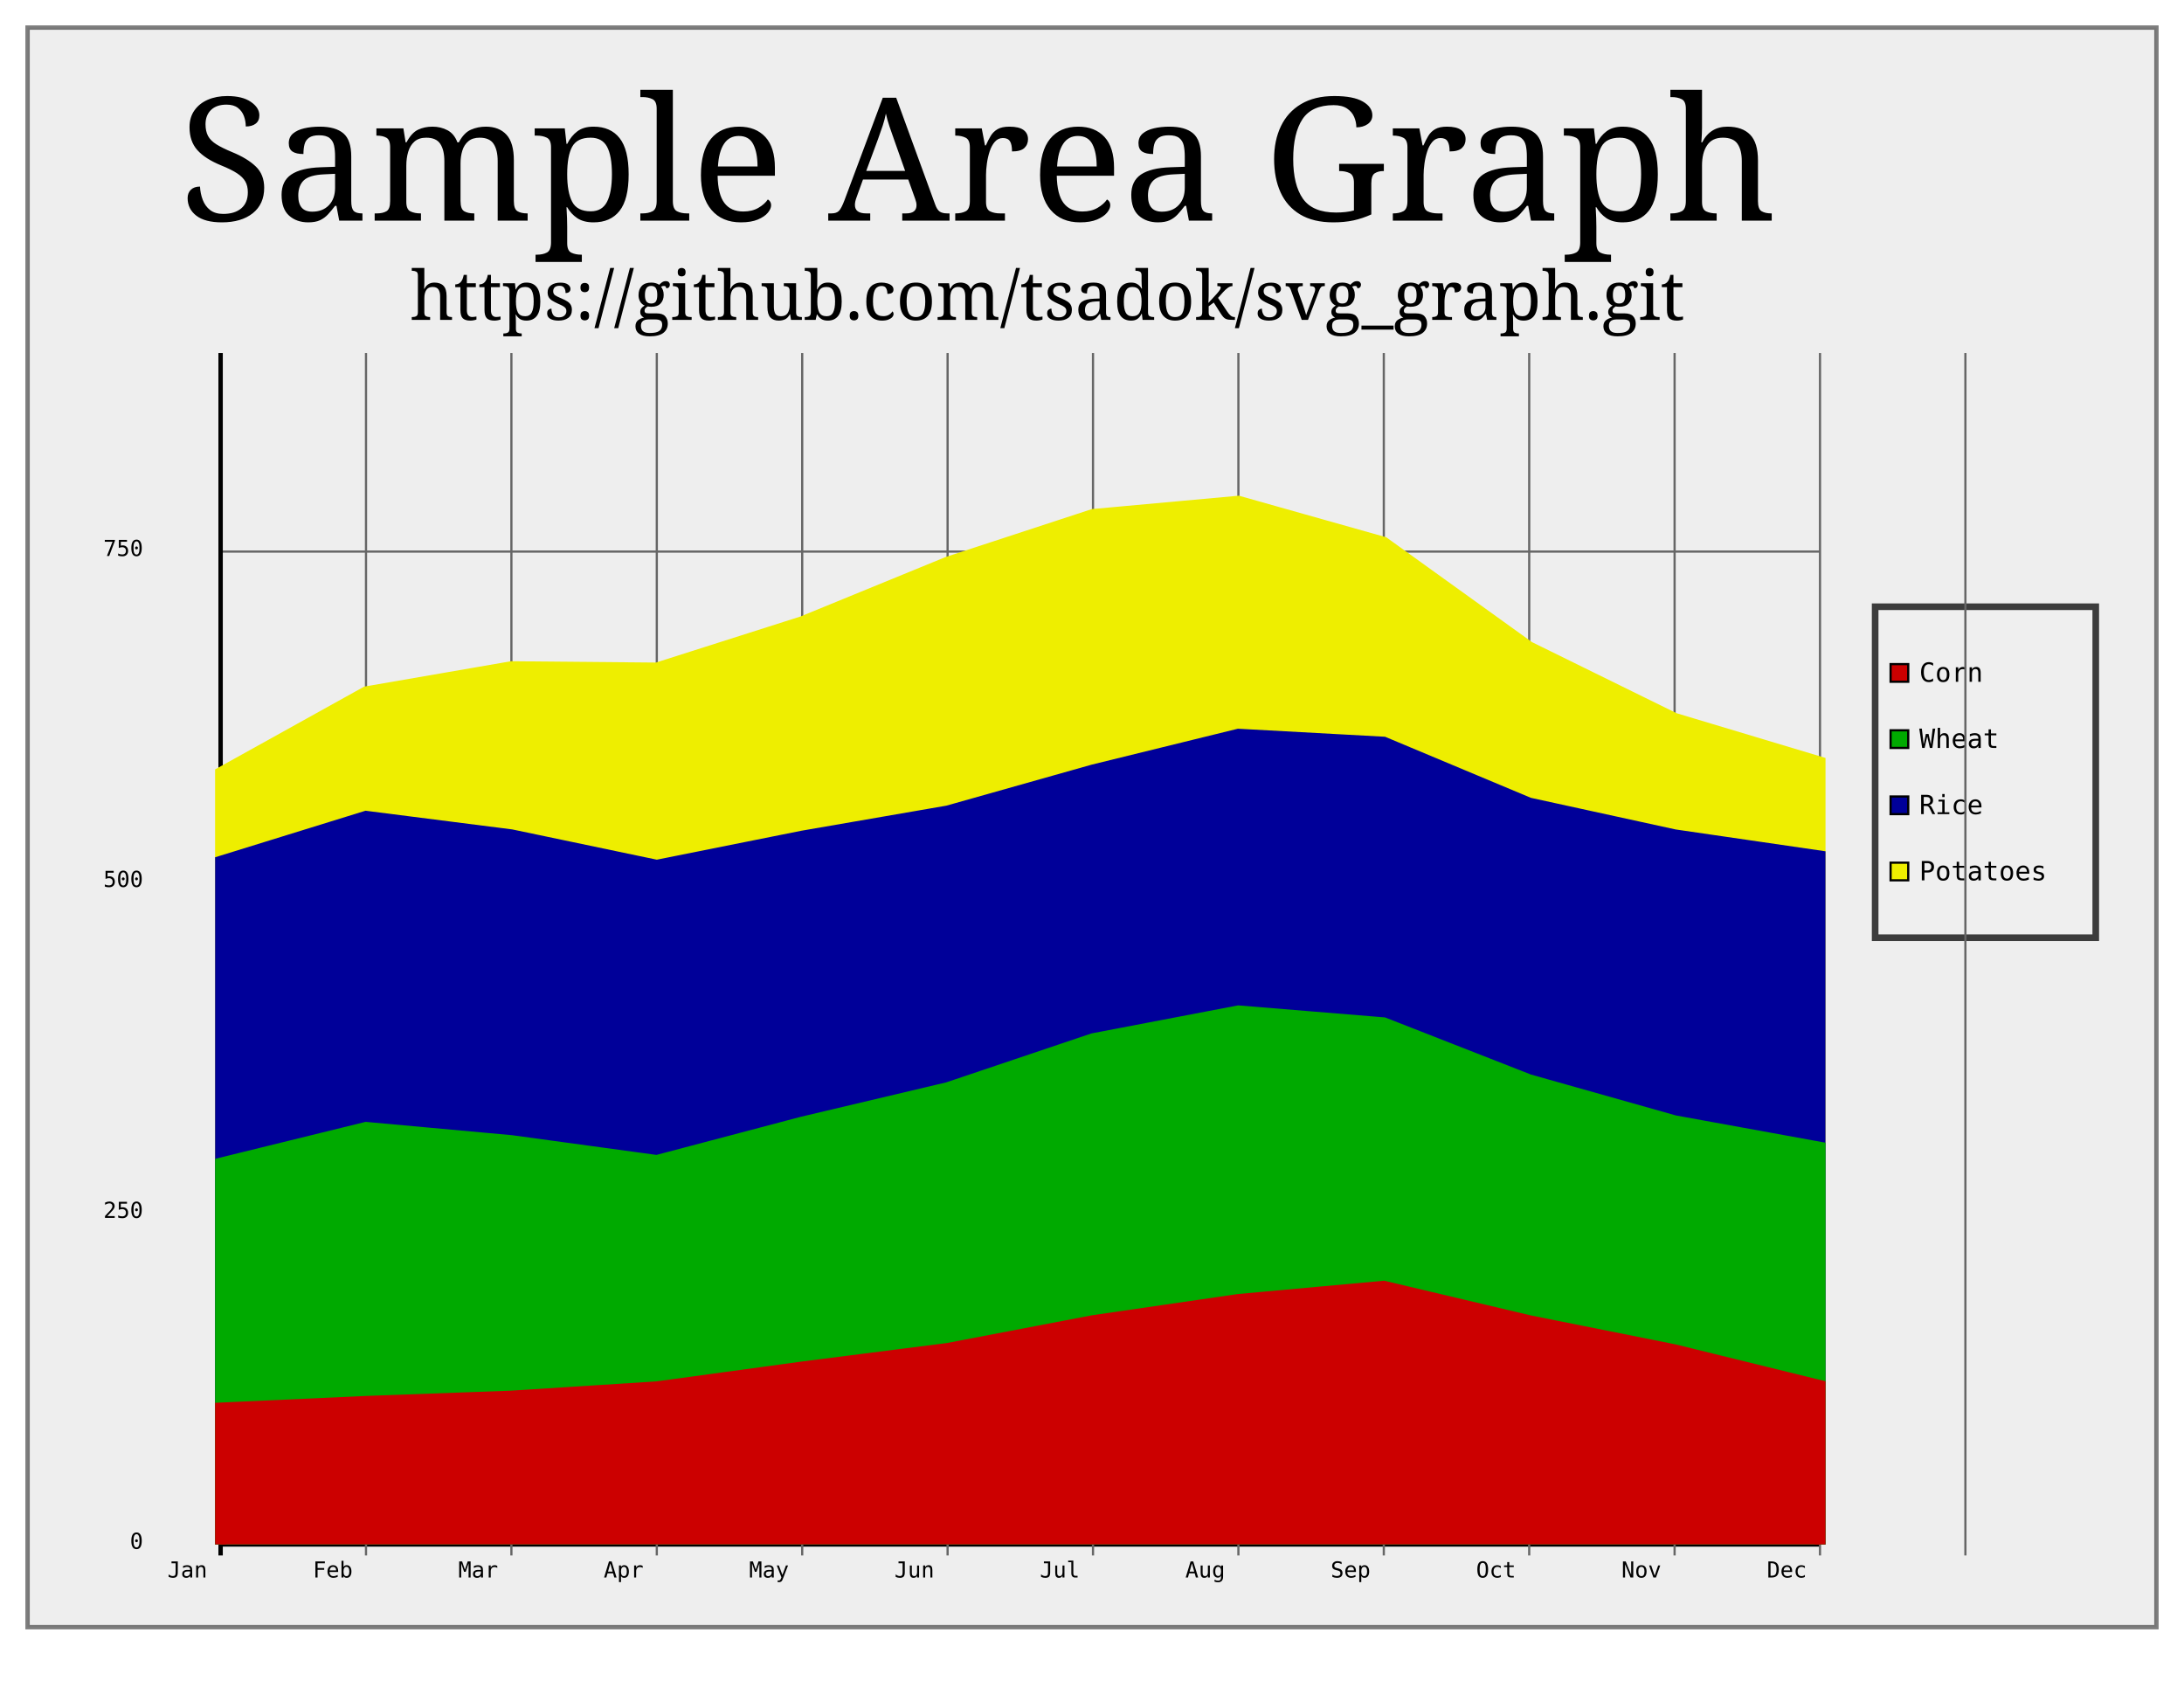
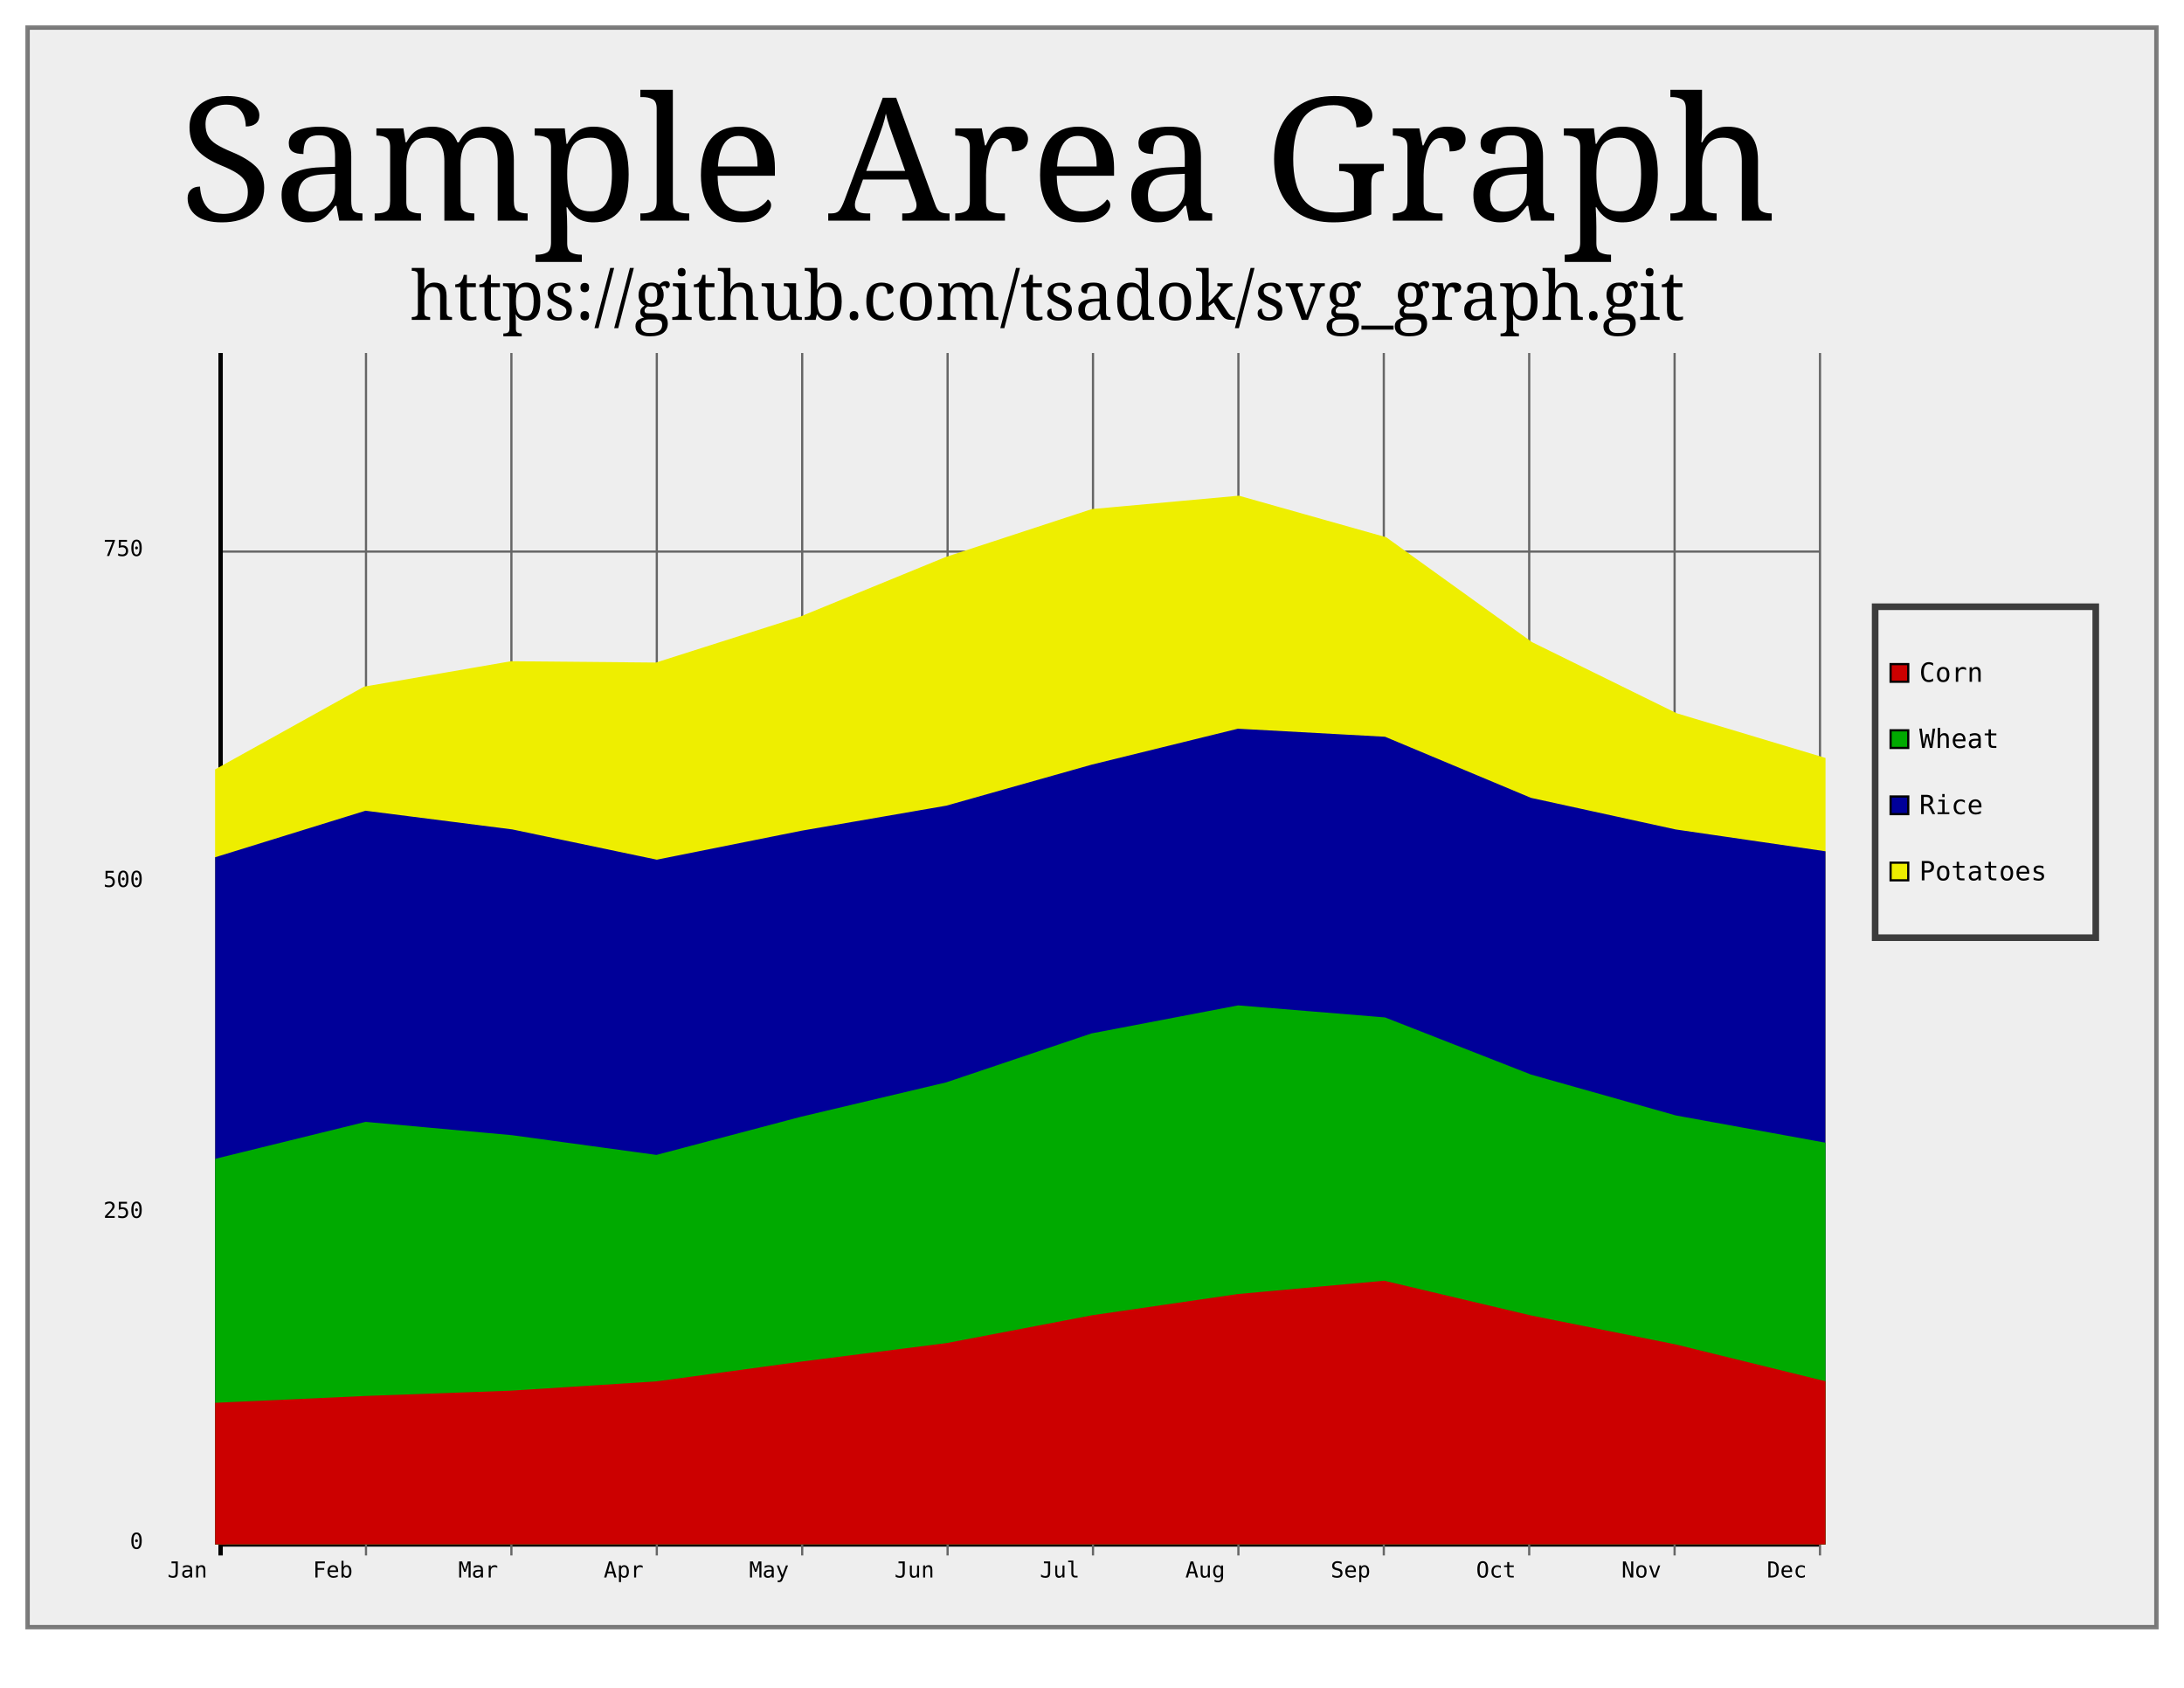
<svg xmlns="http://www.w3.org/2000/svg" width="990" height="765" id="svg2" version="1.1">
  <defs id="defs4">
    </defs>
  <g id="layer1">
    <rect style="color:#000000;fill:#dfdfdf;fill-opacity:0.5;fill-rule:nonzero;stroke:#000000;stroke-width:2;marker:none;visibility:visible;display:inline;overflow:visible;enable-background:accumulate;stroke-opacity:0.5;stroke-miterlimit:4;stroke-dasharray:none" id="rect00002" width="965" height="725" x="12.5" y="12.5" />
    <rect style="color:#000000;fill:#eeeeee;fill-opacity:0.75;fill-rule:nonzero;stroke:#000000;stroke-width:3;marker:none;visibility:visible;display:inline;overflow:visible;enable-background:accumulate;stroke-opacity:0.75;stroke-miterlimit:4;stroke-dasharray:none" id="rect00003" width="100" height="150" x="850" y="275" />
    <rect style="color:#000000;fill:#cc0000;fill-opacity:1.0;fill-rule:nonzero;stroke:#000000;stroke-width:1;marker:none;visibility:visible;display:inline;overflow:visible;enable-background:accumulate;stroke-opacity:1.0;stroke-miterlimit:4;stroke-dasharray:none" id="rect00004" width="8" height="8" x="857" y="301" />
    <text xml:space="preserve" style="font-size:12px;font-style:normal;font-variant:normal;font-weight:normal;font-stretch:normal;text-align:left;line-height:100%;writing-mode:lr-tb;text-anchor:start;fill:#000000;fill-opacity:1;stroke:none;font-family:Bitstream Vera Sans Mono;-inkscape-font-specification:Bitstream Vera Sans Mono" x="870" y="309" id="text00005">
      <tspan id="tspan3594-3" x="870" y="309">Corn</tspan>
    </text>
    <rect style="color:#000000;fill:#00aa00;fill-opacity:1.0;fill-rule:nonzero;stroke:#000000;stroke-width:1;marker:none;visibility:visible;display:inline;overflow:visible;enable-background:accumulate;stroke-opacity:1.0;stroke-miterlimit:4;stroke-dasharray:none" id="rect00006" width="8" height="8" x="857" y="331" />
    <text xml:space="preserve" style="font-size:12px;font-style:normal;font-variant:normal;font-weight:normal;font-stretch:normal;text-align:left;line-height:100%;writing-mode:lr-tb;text-anchor:start;fill:#000000;fill-opacity:1;stroke:none;font-family:Bitstream Vera Sans Mono;-inkscape-font-specification:Bitstream Vera Sans Mono" x="870" y="339" id="text00007">
      <tspan id="tspan3594-3" x="870" y="339">Wheat</tspan>
    </text>
    <rect style="color:#000000;fill:#000099;fill-opacity:1.0;fill-rule:nonzero;stroke:#000000;stroke-width:1;marker:none;visibility:visible;display:inline;overflow:visible;enable-background:accumulate;stroke-opacity:1.0;stroke-miterlimit:4;stroke-dasharray:none" id="rect00008" width="8" height="8" x="857" y="361" />
    <text xml:space="preserve" style="font-size:12px;font-style:normal;font-variant:normal;font-weight:normal;font-stretch:normal;text-align:left;line-height:100%;writing-mode:lr-tb;text-anchor:start;fill:#000000;fill-opacity:1;stroke:none;font-family:Bitstream Vera Sans Mono;-inkscape-font-specification:Bitstream Vera Sans Mono" x="870" y="369" id="text00009">
      <tspan id="tspan3594-3" x="870" y="369">Rice</tspan>
    </text>
    <rect style="color:#000000;fill:#eeee00;fill-opacity:1.0;fill-rule:nonzero;stroke:#000000;stroke-width:1;marker:none;visibility:visible;display:inline;overflow:visible;enable-background:accumulate;stroke-opacity:1.0;stroke-miterlimit:4;stroke-dasharray:none" id="rect00010" width="8" height="8" x="857" y="391" />
    <text xml:space="preserve" style="font-size:12px;font-style:normal;font-variant:normal;font-weight:normal;font-stretch:normal;text-align:left;line-height:100%;writing-mode:lr-tb;text-anchor:start;fill:#000000;fill-opacity:1;stroke:none;font-family:Bitstream Vera Sans Mono;-inkscape-font-specification:Bitstream Vera Sans Mono" x="870" y="399" id="text00011">
      <tspan id="tspan3594-3" x="870" y="399">Potatoes</tspan>
    </text>
    <path style="fill:none;stroke:#000000;stroke-width:2;stroke-linecap:butt;stroke-linejoin:miter;stroke-opacity:1;stroke-miterlimit:4;stroke-dasharray:none" d="M 100,700 825,700" id="path00012" />
    <text xml:space="preserve" style="font-size:10px;font-style:normal;font-variant:normal;font-weight:normal;font-stretch:normal;text-align:right;line-height:100%;writing-mode:lr-tb;text-anchor:end;fill:#000000;fill-opacity:1;stroke:none;font-family:Bitstream Vera Sans Mono;-inkscape-font-specification:Bitstream Vera Sans Mono" x="95" y="702" id="text00013">
      <tspan id="tspan3594-3" x="95" y="702">0</tspan>
    </text>
    <path style="fill:none;stroke:#666666;stroke-width:1;stroke-linecap:butt;stroke-linejoin:miter;stroke-opacity:1;stroke-miterlimit:4;stroke-dasharray:none" d="M 100,550 825,550" id="path00014" />
    <text xml:space="preserve" style="font-size:10px;font-style:normal;font-variant:normal;font-weight:normal;font-stretch:normal;text-align:right;line-height:100%;writing-mode:lr-tb;text-anchor:end;fill:#000000;fill-opacity:1;stroke:none;font-family:Bitstream Vera Sans Mono;-inkscape-font-specification:Bitstream Vera Sans Mono" x="95" y="552" id="text00015">
      <tspan id="tspan3594-3" x="95" y="552">250</tspan>
    </text>
    <path style="fill:none;stroke:#666666;stroke-width:1;stroke-linecap:butt;stroke-linejoin:miter;stroke-opacity:1;stroke-miterlimit:4;stroke-dasharray:none" d="M 100,400 825,400" id="path00016" />
    <text xml:space="preserve" style="font-size:10px;font-style:normal;font-variant:normal;font-weight:normal;font-stretch:normal;text-align:right;line-height:100%;writing-mode:lr-tb;text-anchor:end;fill:#000000;fill-opacity:1;stroke:none;font-family:Bitstream Vera Sans Mono;-inkscape-font-specification:Bitstream Vera Sans Mono" x="95" y="402" id="text00017">
      <tspan id="tspan3594-3" x="95" y="402">500</tspan>
    </text>
    <path style="fill:none;stroke:#666666;stroke-width:1;stroke-linecap:butt;stroke-linejoin:miter;stroke-opacity:1;stroke-miterlimit:4;stroke-dasharray:none" d="M 100,250 825,250" id="path00018" />
    <text xml:space="preserve" style="font-size:10px;font-style:normal;font-variant:normal;font-weight:normal;font-stretch:normal;text-align:right;line-height:100%;writing-mode:lr-tb;text-anchor:end;fill:#000000;fill-opacity:1;stroke:none;font-family:Bitstream Vera Sans Mono;-inkscape-font-specification:Bitstream Vera Sans Mono" x="95" y="252" id="text00019">
      <tspan id="tspan3594-3" x="95" y="252">750</tspan>
    </text>
    <path style="fill:none;stroke:#000000;stroke-width:2;stroke-linecap:butt;stroke-linejoin:miter;stroke-opacity:1;stroke-miterlimit:4;stroke-dasharray:none" d="M 100,160 100,705" id="path00020" />
    <text xml:space="preserve" style="font-size:10px;font-style:normal;font-variant:normal;font-weight:normal;font-stretch:normal;text-align:center;line-height:100%;writing-mode:lr-tb;text-anchor:middle;fill:#000000;fill-opacity:1;stroke:none;font-family:Bitstream Vera Sans Mono;-inkscape-font-specification:Bitstream Vera Sans Mono" x="100" y="715" id="text00021">
      <tspan id="tspan3594-3" x="100" y="715">Jan</tspan>
    </text>
    <path style="fill:none;stroke:#666666;stroke-width:1;stroke-linecap:butt;stroke-linejoin:miter;stroke-opacity:1;stroke-miterlimit:4;stroke-dasharray:none" d="M 165.909,160 165.909,705" id="path00022" />
    <text xml:space="preserve" style="font-size:10px;font-style:normal;font-variant:normal;font-weight:normal;font-stretch:normal;text-align:center;line-height:100%;writing-mode:lr-tb;text-anchor:middle;fill:#000000;fill-opacity:1;stroke:none;font-family:Bitstream Vera Sans Mono;-inkscape-font-specification:Bitstream Vera Sans Mono" x="165.909" y="715" id="text00023">
      <tspan id="tspan3594-3" x="165.909" y="715">Feb</tspan>
    </text>
    <path style="fill:none;stroke:#666666;stroke-width:1;stroke-linecap:butt;stroke-linejoin:miter;stroke-opacity:1;stroke-miterlimit:4;stroke-dasharray:none" d="M 231.818,160 231.818,705" id="path00024" />
    <text xml:space="preserve" style="font-size:10px;font-style:normal;font-variant:normal;font-weight:normal;font-stretch:normal;text-align:center;line-height:100%;writing-mode:lr-tb;text-anchor:middle;fill:#000000;fill-opacity:1;stroke:none;font-family:Bitstream Vera Sans Mono;-inkscape-font-specification:Bitstream Vera Sans Mono" x="231.818" y="715" id="text00025">
      <tspan id="tspan3594-3" x="231.818" y="715">Mar</tspan>
    </text>
    <path style="fill:none;stroke:#666666;stroke-width:1;stroke-linecap:butt;stroke-linejoin:miter;stroke-opacity:1;stroke-miterlimit:4;stroke-dasharray:none" d="M 297.727,160 297.727,705" id="path00026" />
    <text xml:space="preserve" style="font-size:10px;font-style:normal;font-variant:normal;font-weight:normal;font-stretch:normal;text-align:center;line-height:100%;writing-mode:lr-tb;text-anchor:middle;fill:#000000;fill-opacity:1;stroke:none;font-family:Bitstream Vera Sans Mono;-inkscape-font-specification:Bitstream Vera Sans Mono" x="297.727" y="715" id="text00027">
      <tspan id="tspan3594-3" x="297.727" y="715">Apr</tspan>
    </text>
    <path style="fill:none;stroke:#666666;stroke-width:1;stroke-linecap:butt;stroke-linejoin:miter;stroke-opacity:1;stroke-miterlimit:4;stroke-dasharray:none" d="M 363.636,160 363.636,705" id="path00028" />
    <text xml:space="preserve" style="font-size:10px;font-style:normal;font-variant:normal;font-weight:normal;font-stretch:normal;text-align:center;line-height:100%;writing-mode:lr-tb;text-anchor:middle;fill:#000000;fill-opacity:1;stroke:none;font-family:Bitstream Vera Sans Mono;-inkscape-font-specification:Bitstream Vera Sans Mono" x="363.636" y="715" id="text00029">
      <tspan id="tspan3594-3" x="363.636" y="715">May</tspan>
    </text>
    <path style="fill:none;stroke:#666666;stroke-width:1;stroke-linecap:butt;stroke-linejoin:miter;stroke-opacity:1;stroke-miterlimit:4;stroke-dasharray:none" d="M 429.545,160 429.545,705" id="path00030" />
    <text xml:space="preserve" style="font-size:10px;font-style:normal;font-variant:normal;font-weight:normal;font-stretch:normal;text-align:center;line-height:100%;writing-mode:lr-tb;text-anchor:middle;fill:#000000;fill-opacity:1;stroke:none;font-family:Bitstream Vera Sans Mono;-inkscape-font-specification:Bitstream Vera Sans Mono" x="429.545" y="715" id="text00031">
      <tspan id="tspan3594-3" x="429.545" y="715">Jun</tspan>
    </text>
    <path style="fill:none;stroke:#666666;stroke-width:1;stroke-linecap:butt;stroke-linejoin:miter;stroke-opacity:1;stroke-miterlimit:4;stroke-dasharray:none" d="M 495.455,160 495.455,705" id="path00032" />
    <text xml:space="preserve" style="font-size:10px;font-style:normal;font-variant:normal;font-weight:normal;font-stretch:normal;text-align:center;line-height:100%;writing-mode:lr-tb;text-anchor:middle;fill:#000000;fill-opacity:1;stroke:none;font-family:Bitstream Vera Sans Mono;-inkscape-font-specification:Bitstream Vera Sans Mono" x="495.455" y="715" id="text00033">
      <tspan id="tspan3594-3" x="495.455" y="715">Jul</tspan>
    </text>
    <path style="fill:none;stroke:#666666;stroke-width:1;stroke-linecap:butt;stroke-linejoin:miter;stroke-opacity:1;stroke-miterlimit:4;stroke-dasharray:none" d="M 561.364,160 561.364,705" id="path00034" />
    <text xml:space="preserve" style="font-size:10px;font-style:normal;font-variant:normal;font-weight:normal;font-stretch:normal;text-align:center;line-height:100%;writing-mode:lr-tb;text-anchor:middle;fill:#000000;fill-opacity:1;stroke:none;font-family:Bitstream Vera Sans Mono;-inkscape-font-specification:Bitstream Vera Sans Mono" x="561.364" y="715" id="text00035">
      <tspan id="tspan3594-3" x="561.364" y="715">Aug</tspan>
    </text>
    <path style="fill:none;stroke:#666666;stroke-width:1;stroke-linecap:butt;stroke-linejoin:miter;stroke-opacity:1;stroke-miterlimit:4;stroke-dasharray:none" d="M 627.273,160 627.273,705" id="path00036" />
    <text xml:space="preserve" style="font-size:10px;font-style:normal;font-variant:normal;font-weight:normal;font-stretch:normal;text-align:center;line-height:100%;writing-mode:lr-tb;text-anchor:middle;fill:#000000;fill-opacity:1;stroke:none;font-family:Bitstream Vera Sans Mono;-inkscape-font-specification:Bitstream Vera Sans Mono" x="627.273" y="715" id="text00037">
      <tspan id="tspan3594-3" x="627.273" y="715">Sep</tspan>
    </text>
    <path style="fill:none;stroke:#666666;stroke-width:1;stroke-linecap:butt;stroke-linejoin:miter;stroke-opacity:1;stroke-miterlimit:4;stroke-dasharray:none" d="M 693.182,160 693.182,705" id="path00038" />
    <text xml:space="preserve" style="font-size:10px;font-style:normal;font-variant:normal;font-weight:normal;font-stretch:normal;text-align:center;line-height:100%;writing-mode:lr-tb;text-anchor:middle;fill:#000000;fill-opacity:1;stroke:none;font-family:Bitstream Vera Sans Mono;-inkscape-font-specification:Bitstream Vera Sans Mono" x="693.182" y="715" id="text00039">
      <tspan id="tspan3594-3" x="693.182" y="715">Oct</tspan>
    </text>
    <path style="fill:none;stroke:#666666;stroke-width:1;stroke-linecap:butt;stroke-linejoin:miter;stroke-opacity:1;stroke-miterlimit:4;stroke-dasharray:none" d="M 759.091,160 759.091,705" id="path00040" />
    <text xml:space="preserve" style="font-size:10px;font-style:normal;font-variant:normal;font-weight:normal;font-stretch:normal;text-align:center;line-height:100%;writing-mode:lr-tb;text-anchor:middle;fill:#000000;fill-opacity:1;stroke:none;font-family:Bitstream Vera Sans Mono;-inkscape-font-specification:Bitstream Vera Sans Mono" x="759.091" y="715" id="text00041">
      <tspan id="tspan3594-3" x="759.091" y="715">Nov</tspan>
    </text>
    <path style="fill:none;stroke:#666666;stroke-width:1;stroke-linecap:butt;stroke-linejoin:miter;stroke-opacity:1;stroke-miterlimit:4;stroke-dasharray:none" d="M 825,160 825,705" id="path00042" />
    <text xml:space="preserve" style="font-size:10px;font-style:normal;font-variant:normal;font-weight:normal;font-stretch:normal;text-align:center;line-height:100%;writing-mode:lr-tb;text-anchor:middle;fill:#000000;fill-opacity:1;stroke:none;font-family:Bitstream Vera Sans Mono;-inkscape-font-specification:Bitstream Vera Sans Mono" x="825" y="715" id="text00043">
      <tspan id="tspan3594-3" x="825" y="715">Dec</tspan>
    </text>
-     <path style="fill:none;stroke:#666666;stroke-width:1;stroke-linecap:butt;stroke-linejoin:miter;stroke-opacity:1;stroke-miterlimit:4;stroke-dasharray:none" d="M 890.909,160 890.909,705" id="path00044" />
-     <text xml:space="preserve" style="font-size:10px;font-style:normal;font-variant:normal;font-weight:normal;font-stretch:normal;text-align:center;line-height:100%;writing-mode:lr-tb;text-anchor:middle;fill:#000000;fill-opacity:1;stroke:none;font-family:Bitstream Vera Sans Mono;-inkscape-font-specification:Bitstream Vera Sans Mono" x="890.909" y="715" id="text00045">
-       <tspan id="tspan3594-3" x="890.909" y="715" />
-     </text>
-     <path style="fill:#eeee00;stroke:#eeee00;stroke-width:5;stroke-linecap:butt;stroke-linejoin:miter;stroke-opacity:1;stroke-miterlimit:4;stroke-dasharray:none" d="M 100,700 100,350.2 165.909,313.6 231.818,302.2 297.727,302.8 363.636,281.8 429.545,254.8 495.455,233.2 561.364,227.2 627.273,245.8 693.182,293.2 759.091,325.6 825,345.4 825,700" id="path00049" />
-     <path style="fill:#000099;stroke:#000099;stroke-width:5;stroke-linecap:butt;stroke-linejoin:miter;stroke-opacity:1;stroke-miterlimit:4;stroke-dasharray:none" d="M 100,700 100,390.4 165.909,370 231.818,378.4 297.727,392.2 363.636,379 429.545,367.6 495.455,349 561.364,332.8 627.273,336.4 693.182,364 759.091,378.4 825,388 825,700" id="path00048" />
-     <path style="fill:#00aa00;stroke:#00aa00;stroke-width:5;stroke-linecap:butt;stroke-linejoin:miter;stroke-opacity:1;stroke-miterlimit:4;stroke-dasharray:none" d="M 100,700 100,527.2 165.909,511 231.818,517 297.727,526 363.636,508.6 429.545,493 495.455,470.8 561.364,458.2 627.273,463.6 693.182,489.4 759.091,508 825,520 825,700" id="path00047" />
-     <path style="fill:#cc0000;stroke:#cc0000;stroke-width:5;stroke-linecap:butt;stroke-linejoin:miter;stroke-opacity:1;stroke-miterlimit:4;stroke-dasharray:none" d="M 100,700 100,638.2 165.909,635.2 231.818,632.8 297.727,628.6 363.636,619.6 429.545,611.2 495.455,598.6 561.364,589 627.273,583 693.182,598.6 759.091,611.8 825,628 825,700" id="path00046" />
-     <text xml:space="preserve" style="font-size:78px;font-style:normal;font-variant:normal;font-weight:normal;font-stretch:normal;text-align:center;line-height:100%;writing-mode:lr-tb;text-anchor:middle;fill:#000000;fill-opacity:1;stroke:none;font-family:Georgia;-inkscape-font-specification:Georgia" x="494" y="100" id="text00050">
+     <path style="fill:#eeee00;stroke:#eeee00;stroke-width:5;stroke-linecap:butt;stroke-linejoin:miter;stroke-opacity:1;stroke-miterlimit:4;stroke-dasharray:none" d="M 100,700 100,350.2 165.909,313.6 231.818,302.2 297.727,302.8 363.636,281.8 429.545,254.8 495.455,233.2 561.364,227.2 627.273,245.8 693.182,293.2 759.091,325.6 825,345.4 825,700" id="path00047" />
+     <path style="fill:#000099;stroke:#000099;stroke-width:5;stroke-linecap:butt;stroke-linejoin:miter;stroke-opacity:1;stroke-miterlimit:4;stroke-dasharray:none" d="M 100,700 100,390.4 165.909,370 231.818,378.4 297.727,392.2 363.636,379 429.545,367.6 495.455,349 561.364,332.8 627.273,336.4 693.182,364 759.091,378.4 825,388 825,700" id="path00046" />
+     <path style="fill:#00aa00;stroke:#00aa00;stroke-width:5;stroke-linecap:butt;stroke-linejoin:miter;stroke-opacity:1;stroke-miterlimit:4;stroke-dasharray:none" d="M 100,700 100,527.2 165.909,511 231.818,517 297.727,526 363.636,508.6 429.545,493 495.455,470.8 561.364,458.2 627.273,463.6 693.182,489.4 759.091,508 825,520 825,700" id="path00045" />
+     <path style="fill:#cc0000;stroke:#cc0000;stroke-width:5;stroke-linecap:butt;stroke-linejoin:miter;stroke-opacity:1;stroke-miterlimit:4;stroke-dasharray:none" d="M 100,700 100,638.2 165.909,635.2 231.818,632.8 297.727,628.6 363.636,619.6 429.545,611.2 495.455,598.6 561.364,589 627.273,583 693.182,598.6 759.091,611.8 825,628 825,700" id="path00044" />
+     <text xml:space="preserve" style="font-size:78px;font-style:normal;font-variant:normal;font-weight:normal;font-stretch:normal;text-align:center;line-height:100%;writing-mode:lr-tb;text-anchor:middle;fill:#000000;fill-opacity:1;stroke:none;font-family:Georgia;-inkscape-font-specification:Georgia" x="494" y="100" id="text00048">
      <tspan id="tspan3594-3" x="494" y="100">Sample Area Graph</tspan>
    </text>
-     <text xml:space="preserve" style="font-size:31px;font-style:normal;font-variant:normal;font-weight:normal;font-stretch:normal;text-align:center;line-height:100%;writing-mode:lr-tb;text-anchor:middle;fill:#000000;fill-opacity:1;stroke:none;font-family:Georgia;-inkscape-font-specification:Georgia" x="495" y="145" id="text00051">
+     <text xml:space="preserve" style="font-size:31px;font-style:normal;font-variant:normal;font-weight:normal;font-stretch:normal;text-align:center;line-height:100%;writing-mode:lr-tb;text-anchor:middle;fill:#000000;fill-opacity:1;stroke:none;font-family:Georgia;-inkscape-font-specification:Georgia" x="495" y="145" id="text00049">
      <tspan id="tspan3594-3" x="495" y="145">https://github.com/tsadok/svg_graph.git</tspan>
    </text>
  </g>
</svg>
